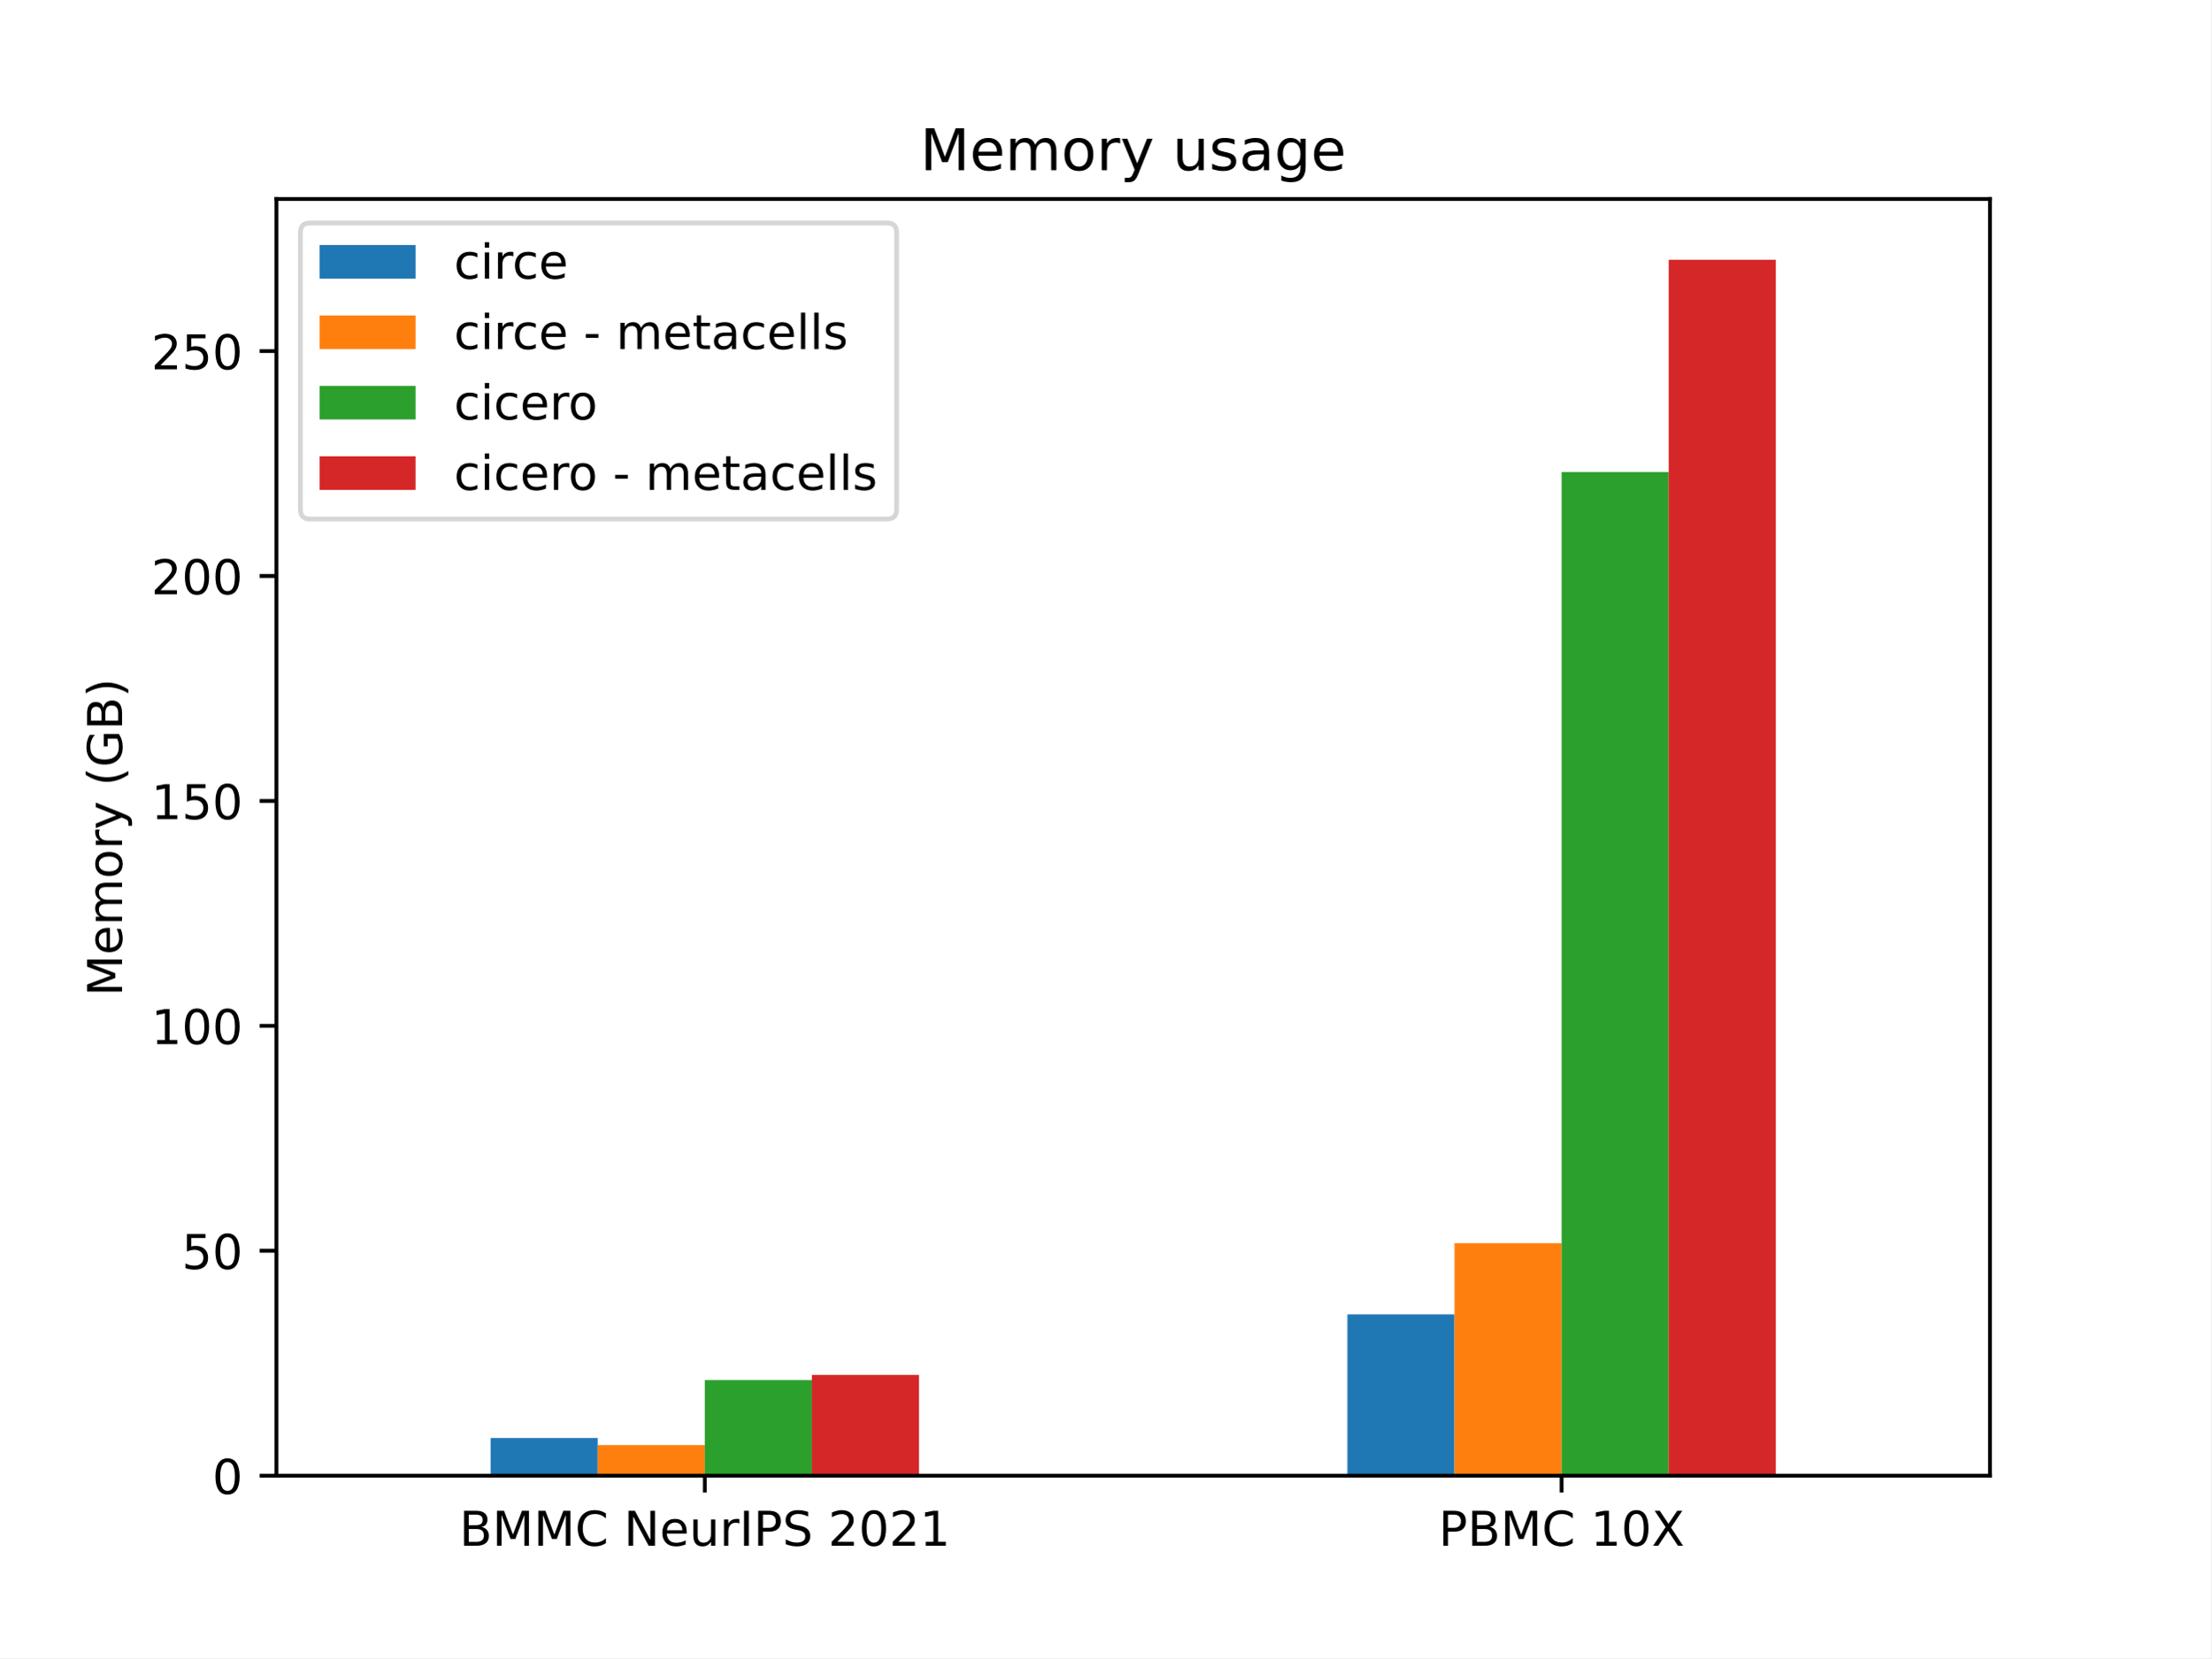
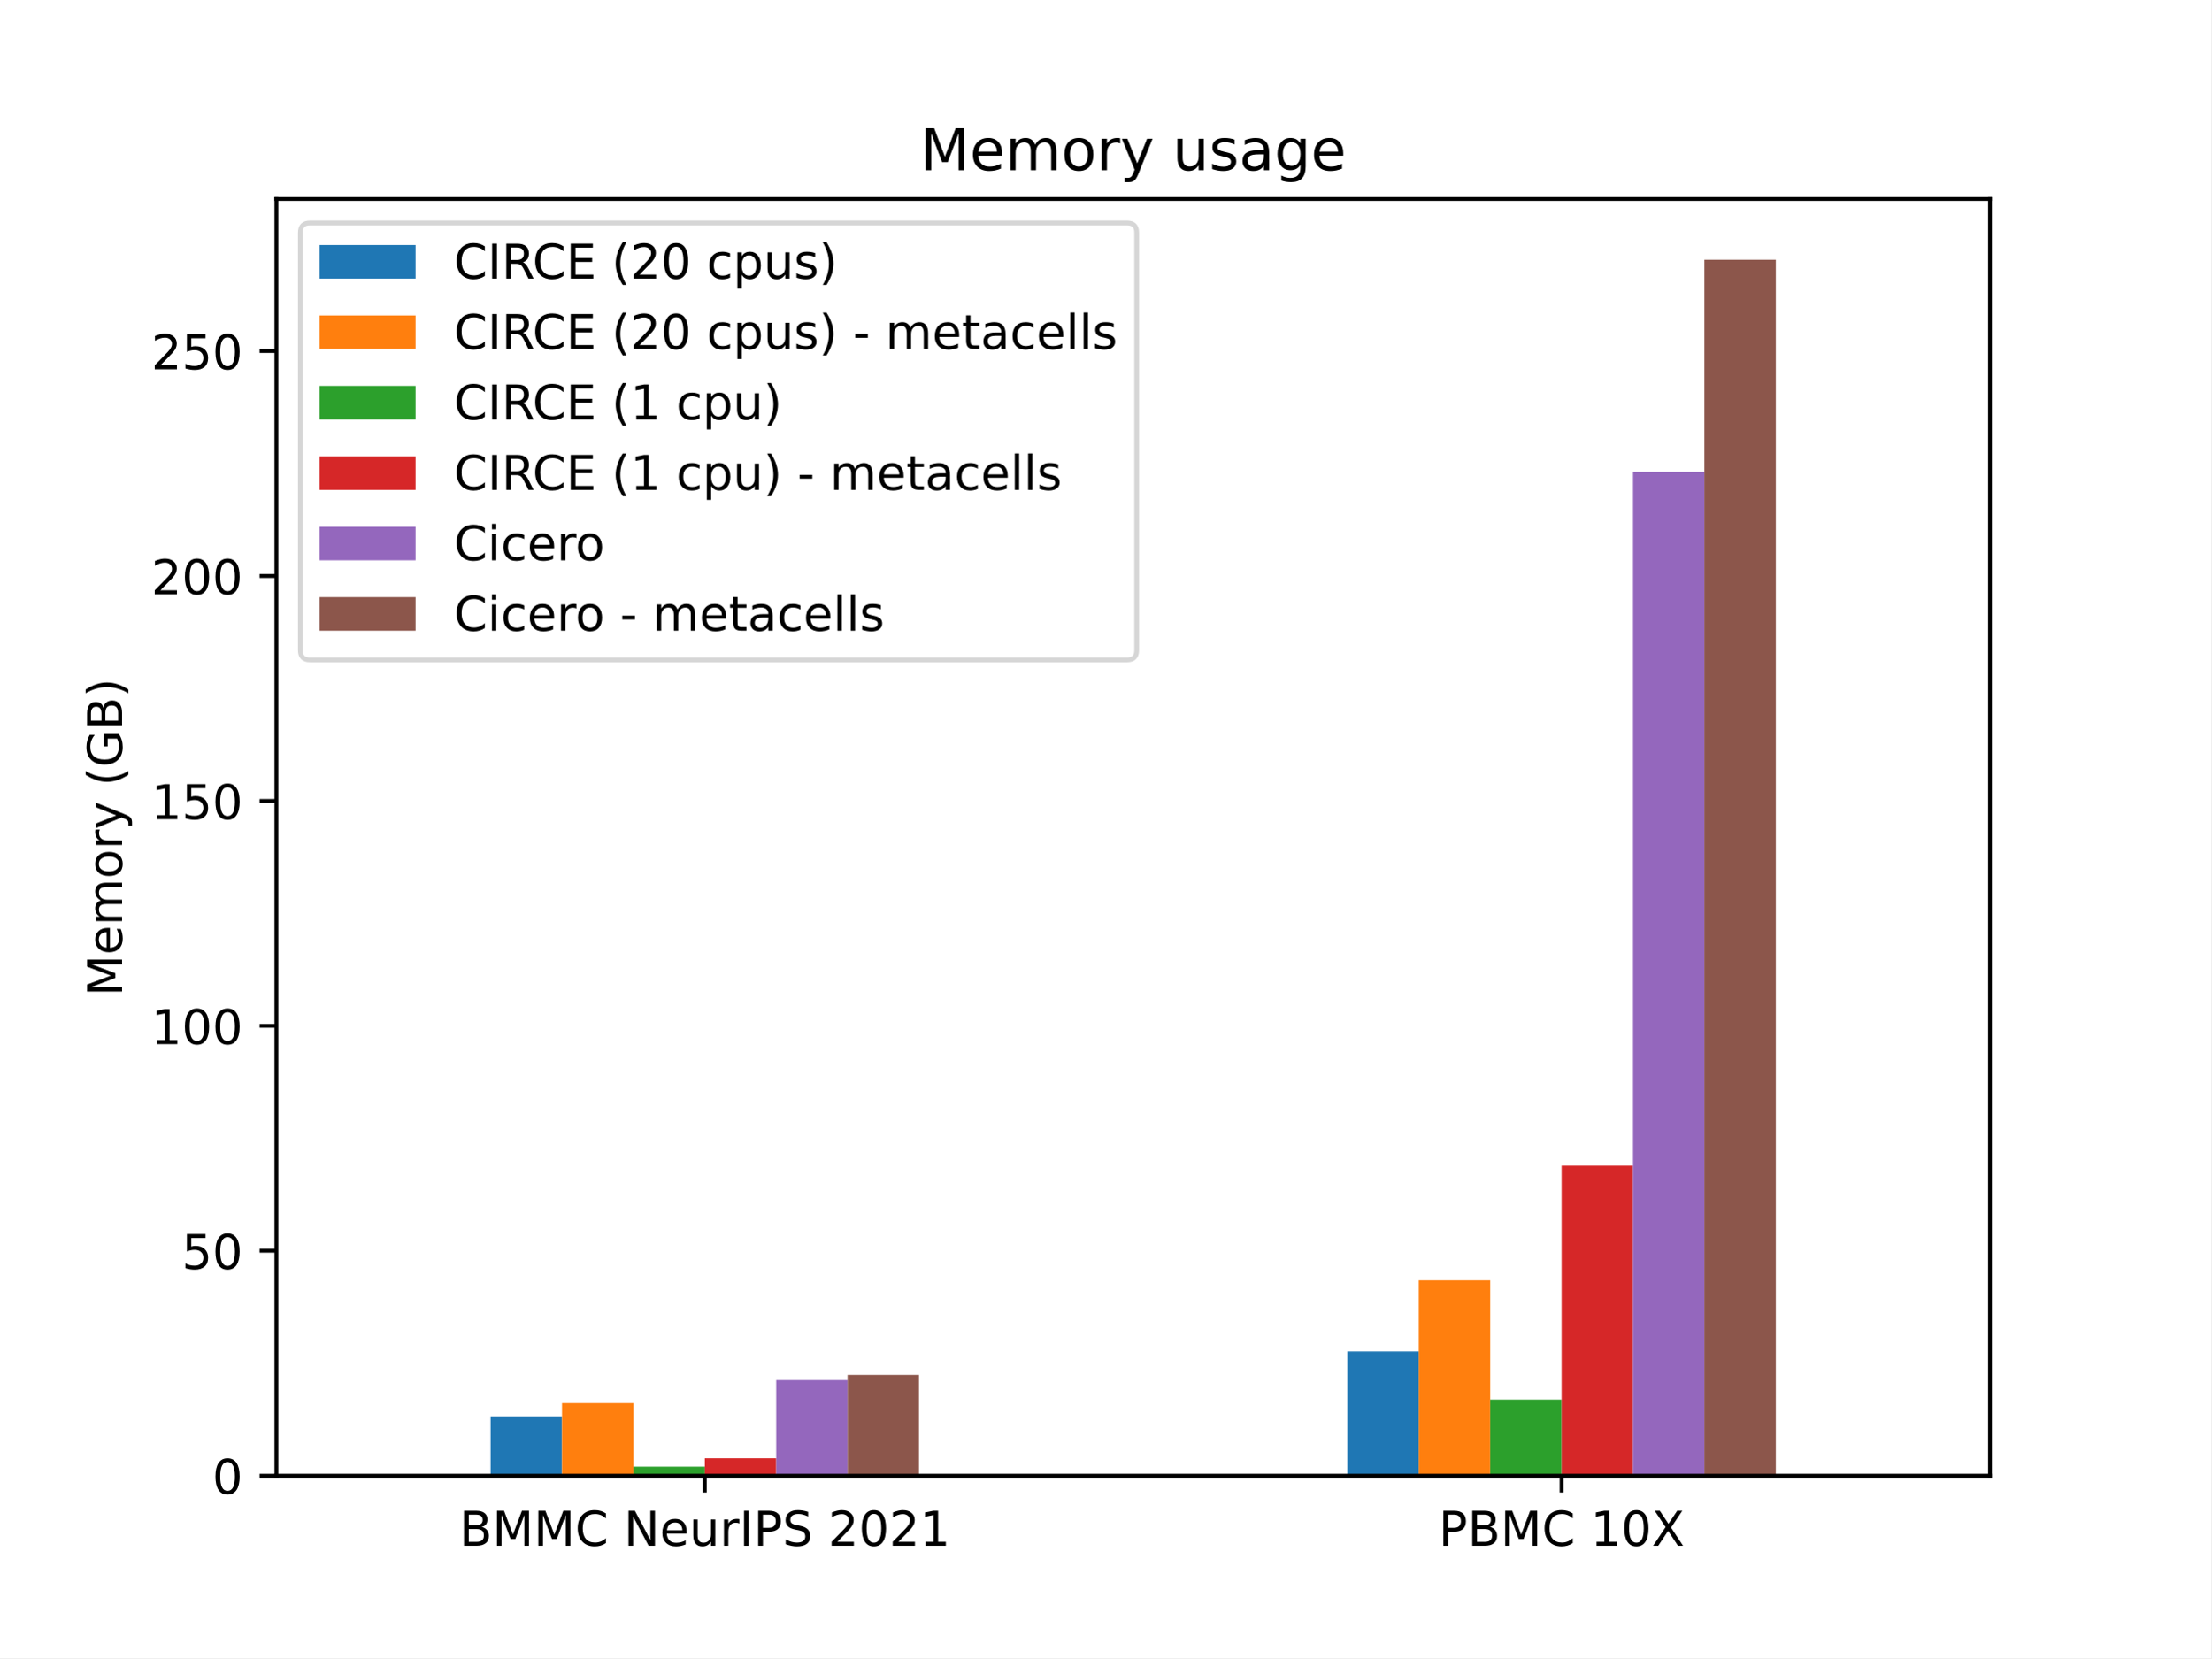
<svg xmlns="http://www.w3.org/2000/svg" xmlns:xlink="http://www.w3.org/1999/xlink" width="460.8pt" height="345.6pt" viewBox="0 0 460.8 345.6" version="1.1">
  <defs>
    <style type="text/css">*{stroke-linejoin: round; stroke-linecap: butt}</style>
  </defs>
  <g id="figure_1">
    <g id="patch_1">
      <path d="M 0 345.6  L 460.8 345.6  L 460.8 0  L 0 0  z " style="fill: #ffffff" />
    </g>
    <g id="axes_1">
      <g id="patch_2">
        <path d="M 57.6 307.584  L 414.72 307.584  L 414.72 41.472  L 57.6 41.472  z " style="fill: #ffffff" />
      </g>
      <g id="patch_3">
-         <path d="M 102.24 307.584  L 124.56 307.584  L 124.56 299.726  L 102.24 299.726  z " clip-path="url(#p6dd934a827)" style="fill: #1f77b4" />
+         <path d="M 102.24 307.584  L 117.12 307.584  L 117.12 295.215  L 102.24 295.215  z " clip-path="url(#p23ff847f13)" style="fill: #1f77b4" />
      </g>
      <g id="patch_4">
-         <path d="M 280.8 307.584  L 303.12 307.584  L 303.12 273.961  L 280.8 273.961  z " clip-path="url(#p6dd934a827)" style="fill: #1f77b4" />
+         <path d="M 280.8 307.584  L 295.68 307.584  L 295.68 281.696  L 280.8 281.696  z " clip-path="url(#p23ff847f13)" style="fill: #1f77b4" />
      </g>
      <g id="patch_5">
-         <path d="M 124.56 307.584  L 146.88 307.584  L 146.88 301.206  L 124.56 301.206  z " clip-path="url(#p6dd934a827)" style="fill: #ff7f0e" />
+         <path d="M 117.12 307.584  L 132 307.584  L 132 292.454  L 117.12 292.454  z " clip-path="url(#p23ff847f13)" style="fill: #ff7f0e" />
      </g>
      <g id="patch_6">
-         <path d="M 303.12 307.584  L 325.44 307.584  L 325.44 259.118  L 303.12 259.118  z " clip-path="url(#p6dd934a827)" style="fill: #ff7f0e" />
+         <path d="M 295.68 307.584  L 310.56 307.584  L 310.56 266.862  L 295.68 266.862  z " clip-path="url(#p23ff847f13)" style="fill: #ff7f0e" />
      </g>
      <g id="patch_7">
-         <path d="M 146.88 307.584  L 169.2 307.584  L 169.2 287.645  L 146.88 287.645  z " clip-path="url(#p6dd934a827)" style="fill: #2ca02c" />
+         <path d="M 132 307.584  L 146.88 307.584  L 146.88 305.697  L 132 305.697  z " clip-path="url(#p23ff847f13)" style="fill: #2ca02c" />
      </g>
      <g id="patch_8">
-         <path d="M 325.44 307.584  L 347.76 307.584  L 347.76 98.38  L 325.44 98.38  z " clip-path="url(#p6dd934a827)" style="fill: #2ca02c" />
+         <path d="M 310.56 307.584  L 325.44 307.584  L 325.44 291.721  L 310.56 291.721  z " clip-path="url(#p23ff847f13)" style="fill: #2ca02c" />
      </g>
      <g id="patch_9">
-         <path d="M 169.2 307.584  L 191.52 307.584  L 191.52 286.566  L 169.2 286.566  z " clip-path="url(#p6dd934a827)" style="fill: #d62728" />
+         <path d="M 146.88 307.584  L 161.76 307.584  L 161.76 303.961  L 146.88 303.961  z " clip-path="url(#p23ff847f13)" style="fill: #d62728" />
      </g>
      <g id="patch_10">
-         <path d="M 347.76 307.584  L 370.08 307.584  L 370.08 54.144  L 347.76 54.144  z " clip-path="url(#p6dd934a827)" style="fill: #d62728" />
+         <path d="M 325.44 307.584  L 340.32 307.584  L 340.32 242.955  L 325.44 242.955  z " clip-path="url(#p23ff847f13)" style="fill: #d62728" />
+       </g>
+       <g id="patch_11">
+         <path d="M 161.76 307.584  L 176.64 307.584  L 176.64 287.645  L 161.76 287.645  z " clip-path="url(#p23ff847f13)" style="fill: #9467bd" />
+       </g>
+       <g id="patch_12">
+         <path d="M 340.32 307.584  L 355.2 307.584  L 355.2 98.38  L 340.32 98.38  z " clip-path="url(#p23ff847f13)" style="fill: #9467bd" />
+       </g>
+       <g id="patch_13">
+         <path d="M 176.64 307.584  L 191.52 307.584  L 191.52 286.566  L 176.64 286.566  z " clip-path="url(#p23ff847f13)" style="fill: #8c564b" />
+       </g>
+       <g id="patch_14">
+         <path d="M 355.2 307.584  L 370.08 307.584  L 370.08 54.144  L 355.2 54.144  z " clip-path="url(#p23ff847f13)" style="fill: #8c564b" />
      </g>
      <g id="matplotlib.axis_1">
        <g id="xtick_1">
          <g id="line2d_1">
            <defs>
-               <path id="md0ac73bc37" d="M 0 0  L 0 3.5  " style="stroke: #000000; stroke-width: 0.8" />
-             </defs>
-             <g>
-               <use xlink:href="#md0ac73bc37" x="146.88" y="307.584" style="stroke: #000000; stroke-width: 0.8" />
+               <path id="m35dcde6ef0" d="M 0 0  L 0 3.5  " style="stroke: #000000; stroke-width: 0.8" />
+             </defs>
+             <g>
+               <use xlink:href="#m35dcde6ef0" x="146.88" y="307.584" style="stroke: #000000; stroke-width: 0.8" />
            </g>
          </g>
          <g id="text_1">
            <g transform="translate(95.72141 322.1824) scale(0.1 -0.1)">
              <defs>
                <path id="DejaVuSans-42" d="M 1259 2228  L 1259 519  L 2272 519  Q 2781 519 3026 730  Q 3272 941 3272 1375  Q 3272 1813 3026 2020  Q 2781 2228 2272 2228  L 1259 2228  z M 1259 4147  L 1259 2741  L 2194 2741  Q 2656 2741 2882 2914  Q 3109 3088 3109 3444  Q 3109 3797 2882 3972  Q 2656 4147 2194 4147  L 1259 4147  z M 628 4666  L 2241 4666  Q 2963 4666 3353 4366  Q 3744 4066 3744 3513  Q 3744 3084 3544 2831  Q 3344 2578 2956 2516  Q 3422 2416 3680 2098  Q 3938 1781 3938 1306  Q 3938 681 3513 340  Q 3088 0 2303 0  L 628 0  L 628 4666  z " transform="scale(0.015625)" />
                <path id="DejaVuSans-4d" d="M 628 4666  L 1569 4666  L 2759 1491  L 3956 4666  L 4897 4666  L 4897 0  L 4281 0  L 4281 4097  L 3078 897  L 2444 897  L 1241 4097  L 1241 0  L 628 0  L 628 4666  z " transform="scale(0.015625)" />
                <path id="DejaVuSans-43" d="M 4122 4306  L 4122 3641  Q 3803 3938 3442 4084  Q 3081 4231 2675 4231  Q 1875 4231 1450 3742  Q 1025 3253 1025 2328  Q 1025 1406 1450 917  Q 1875 428 2675 428  Q 3081 428 3442 575  Q 3803 722 4122 1019  L 4122 359  Q 3791 134 3420 21  Q 3050 -91 2638 -91  Q 1578 -91 968 557  Q 359 1206 359 2328  Q 359 3453 968 4101  Q 1578 4750 2638 4750  Q 3056 4750 3426 4639  Q 3797 4528 4122 4306  z " transform="scale(0.015625)" />
                <path id="DejaVuSans-20" transform="scale(0.015625)" />
                <path id="DejaVuSans-4e" d="M 628 4666  L 1478 4666  L 3547 763  L 3547 4666  L 4159 4666  L 4159 0  L 3309 0  L 1241 3903  L 1241 0  L 628 0  L 628 4666  z " transform="scale(0.015625)" />
                <path id="DejaVuSans-65" d="M 3597 1894  L 3597 1613  L 953 1613  Q 991 1019 1311 708  Q 1631 397 2203 397  Q 2534 397 2845 478  Q 3156 559 3463 722  L 3463 178  Q 3153 47 2828 -22  Q 2503 -91 2169 -91  Q 1331 -91 842 396  Q 353 884 353 1716  Q 353 2575 817 3079  Q 1281 3584 2069 3584  Q 2775 3584 3186 3129  Q 3597 2675 3597 1894  z M 3022 2063  Q 3016 2534 2758 2815  Q 2500 3097 2075 3097  Q 1594 3097 1305 2825  Q 1016 2553 972 2059  L 3022 2063  z " transform="scale(0.015625)" />
                <path id="DejaVuSans-75" d="M 544 1381  L 544 3500  L 1119 3500  L 1119 1403  Q 1119 906 1312 657  Q 1506 409 1894 409  Q 2359 409 2629 706  Q 2900 1003 2900 1516  L 2900 3500  L 3475 3500  L 3475 0  L 2900 0  L 2900 538  Q 2691 219 2414 64  Q 2138 -91 1772 -91  Q 1169 -91 856 284  Q 544 659 544 1381  z M 1991 3584  L 1991 3584  z " transform="scale(0.015625)" />
                <path id="DejaVuSans-72" d="M 2631 2963  Q 2534 3019 2420 3045  Q 2306 3072 2169 3072  Q 1681 3072 1420 2755  Q 1159 2438 1159 1844  L 1159 0  L 581 0  L 581 3500  L 1159 3500  L 1159 2956  Q 1341 3275 1631 3429  Q 1922 3584 2338 3584  Q 2397 3584 2469 3576  Q 2541 3569 2628 3553  L 2631 2963  z " transform="scale(0.015625)" />
                <path id="DejaVuSans-49" d="M 628 4666  L 1259 4666  L 1259 0  L 628 0  L 628 4666  z " transform="scale(0.015625)" />
                <path id="DejaVuSans-50" d="M 1259 4147  L 1259 2394  L 2053 2394  Q 2494 2394 2734 2622  Q 2975 2850 2975 3272  Q 2975 3691 2734 3919  Q 2494 4147 2053 4147  L 1259 4147  z M 628 4666  L 2053 4666  Q 2838 4666 3239 4311  Q 3641 3956 3641 3272  Q 3641 2581 3239 2228  Q 2838 1875 2053 1875  L 1259 1875  L 1259 0  L 628 0  L 628 4666  z " transform="scale(0.015625)" />
                <path id="DejaVuSans-53" d="M 3425 4513  L 3425 3897  Q 3066 4069 2747 4153  Q 2428 4238 2131 4238  Q 1616 4238 1336 4038  Q 1056 3838 1056 3469  Q 1056 3159 1242 3001  Q 1428 2844 1947 2747  L 2328 2669  Q 3034 2534 3370 2195  Q 3706 1856 3706 1288  Q 3706 609 3251 259  Q 2797 -91 1919 -91  Q 1588 -91 1214 -16  Q 841 59 441 206  L 441 856  Q 825 641 1194 531  Q 1563 422 1919 422  Q 2459 422 2753 634  Q 3047 847 3047 1241  Q 3047 1584 2836 1778  Q 2625 1972 2144 2069  L 1759 2144  Q 1053 2284 737 2584  Q 422 2884 422 3419  Q 422 4038 858 4394  Q 1294 4750 2059 4750  Q 2388 4750 2728 4690  Q 3069 4631 3425 4513  z " transform="scale(0.015625)" />
                <path id="DejaVuSans-32" d="M 1228 531  L 3431 531  L 3431 0  L 469 0  L 469 531  Q 828 903 1448 1529  Q 2069 2156 2228 2338  Q 2531 2678 2651 2914  Q 2772 3150 2772 3378  Q 2772 3750 2511 3984  Q 2250 4219 1831 4219  Q 1534 4219 1204 4116  Q 875 4013 500 3803  L 500 4441  Q 881 4594 1212 4672  Q 1544 4750 1819 4750  Q 2544 4750 2975 4387  Q 3406 4025 3406 3419  Q 3406 3131 3298 2873  Q 3191 2616 2906 2266  Q 2828 2175 2409 1742  Q 1991 1309 1228 531  z " transform="scale(0.015625)" />
                <path id="DejaVuSans-30" d="M 2034 4250  Q 1547 4250 1301 3770  Q 1056 3291 1056 2328  Q 1056 1369 1301 889  Q 1547 409 2034 409  Q 2525 409 2770 889  Q 3016 1369 3016 2328  Q 3016 3291 2770 3770  Q 2525 4250 2034 4250  z M 2034 4750  Q 2819 4750 3233 4129  Q 3647 3509 3647 2328  Q 3647 1150 3233 529  Q 2819 -91 2034 -91  Q 1250 -91 836 529  Q 422 1150 422 2328  Q 422 3509 836 4129  Q 1250 4750 2034 4750  z " transform="scale(0.015625)" />
                <path id="DejaVuSans-31" d="M 794 531  L 1825 531  L 1825 4091  L 703 3866  L 703 4441  L 1819 4666  L 2450 4666  L 2450 531  L 3481 531  L 3481 0  L 794 0  L 794 531  z " transform="scale(0.015625)" />
              </defs>
              <use xlink:href="#DejaVuSans-42" />
-               <use xlink:href="#DejaVuSans-4d" x="68.604" />
-               <use xlink:href="#DejaVuSans-4d" x="154.883" />
-               <use xlink:href="#DejaVuSans-43" x="241.162" />
-               <use xlink:href="#DejaVuSans-20" x="310.986" />
-               <use xlink:href="#DejaVuSans-4e" x="342.773" />
-               <use xlink:href="#DejaVuSans-65" x="417.578" />
-               <use xlink:href="#DejaVuSans-75" x="479.102" />
-               <use xlink:href="#DejaVuSans-72" x="542.48" />
-               <use xlink:href="#DejaVuSans-49" x="583.594" />
-               <use xlink:href="#DejaVuSans-50" x="613.086" />
-               <use xlink:href="#DejaVuSans-53" x="673.389" />
-               <use xlink:href="#DejaVuSans-20" x="736.865" />
-               <use xlink:href="#DejaVuSans-32" x="768.652" />
-               <use xlink:href="#DejaVuSans-30" x="832.275" />
-               <use xlink:href="#DejaVuSans-32" x="895.898" />
-               <use xlink:href="#DejaVuSans-31" x="959.521" />
+               <use xlink:href="#DejaVuSans-4d" transform="translate(68.60352 0)" />
+               <use xlink:href="#DejaVuSans-4d" transform="translate(154.8828 0)" />
+               <use xlink:href="#DejaVuSans-43" transform="translate(241.1621 0)" />
+               <use xlink:href="#DejaVuSans-20" transform="translate(310.9863 0)" />
+               <use xlink:href="#DejaVuSans-4e" transform="translate(342.7734 0)" />
+               <use xlink:href="#DejaVuSans-65" transform="translate(417.5781 0)" />
+               <use xlink:href="#DejaVuSans-75" transform="translate(479.1016 0)" />
+               <use xlink:href="#DejaVuSans-72" transform="translate(542.4805 0)" />
+               <use xlink:href="#DejaVuSans-49" transform="translate(583.5938 0)" />
+               <use xlink:href="#DejaVuSans-50" transform="translate(613.0859 0)" />
+               <use xlink:href="#DejaVuSans-53" transform="translate(673.3887 0)" />
+               <use xlink:href="#DejaVuSans-20" transform="translate(736.8652 0)" />
+               <use xlink:href="#DejaVuSans-32" transform="translate(768.6523 0)" />
+               <use xlink:href="#DejaVuSans-30" transform="translate(832.2754 0)" />
+               <use xlink:href="#DejaVuSans-32" transform="translate(895.8984 0)" />
+               <use xlink:href="#DejaVuSans-31" transform="translate(959.5215 0)" />
            </g>
          </g>
        </g>
        <g id="xtick_2">
          <g id="line2d_2">
            <g>
-               <use xlink:href="#md0ac73bc37" x="325.44" y="307.584" style="stroke: #000000; stroke-width: 0.8" />
+               <use xlink:href="#m35dcde6ef0" x="325.44" y="307.584" style="stroke: #000000; stroke-width: 0.8" />
            </g>
          </g>
          <g id="text_2">
            <g transform="translate(299.8127 322.1824) scale(0.1 -0.1)">
              <defs>
                <path id="DejaVuSans-58" d="M 403 4666  L 1081 4666  L 2241 2931  L 3406 4666  L 4084 4666  L 2584 2425  L 4184 0  L 3506 0  L 2194 1984  L 872 0  L 191 0  L 1856 2491  L 403 4666  z " transform="scale(0.015625)" />
              </defs>
              <use xlink:href="#DejaVuSans-50" />
-               <use xlink:href="#DejaVuSans-42" x="60.303" />
-               <use xlink:href="#DejaVuSans-4d" x="128.906" />
-               <use xlink:href="#DejaVuSans-43" x="215.186" />
-               <use xlink:href="#DejaVuSans-20" x="285.01" />
-               <use xlink:href="#DejaVuSans-31" x="316.797" />
-               <use xlink:href="#DejaVuSans-30" x="380.42" />
-               <use xlink:href="#DejaVuSans-58" x="444.043" />
+               <use xlink:href="#DejaVuSans-42" transform="translate(60.30273 0)" />
+               <use xlink:href="#DejaVuSans-4d" transform="translate(128.9062 0)" />
+               <use xlink:href="#DejaVuSans-43" transform="translate(215.1855 0)" />
+               <use xlink:href="#DejaVuSans-20" transform="translate(285.0098 0)" />
+               <use xlink:href="#DejaVuSans-31" transform="translate(316.7969 0)" />
+               <use xlink:href="#DejaVuSans-30" transform="translate(380.4199 0)" />
+               <use xlink:href="#DejaVuSans-58" transform="translate(444.043 0)" />
            </g>
          </g>
        </g>
      </g>
      <g id="matplotlib.axis_2">
        <g id="ytick_1">
          <g id="line2d_3">
            <defs>
-               <path id="mf57414e8a5" d="M 0 0  L -3.5 0  " style="stroke: #000000; stroke-width: 0.8" />
-             </defs>
-             <g>
-               <use xlink:href="#mf57414e8a5" x="57.6" y="307.584" style="stroke: #000000; stroke-width: 0.8" />
+               <path id="m32122e8895" d="M 0 0  L -3.5 0  " style="stroke: #000000; stroke-width: 0.8" />
+             </defs>
+             <g>
+               <use xlink:href="#m32122e8895" x="57.6" y="307.584" style="stroke: #000000; stroke-width: 0.8" />
            </g>
          </g>
          <g id="text_3">
            <g transform="translate(44.2375 311.3832) scale(0.1 -0.1)">
              <use xlink:href="#DejaVuSans-30" />
            </g>
          </g>
        </g>
        <g id="ytick_2">
          <g id="line2d_4">
            <g>
-               <use xlink:href="#mf57414e8a5" x="57.6" y="260.701" style="stroke: #000000; stroke-width: 0.8" />
+               <use xlink:href="#m32122e8895" x="57.6" y="260.701" style="stroke: #000000; stroke-width: 0.8" />
            </g>
          </g>
          <g id="text_4">
            <g transform="translate(37.875 264.5007) scale(0.1 -0.1)">
              <defs>
                <path id="DejaVuSans-35" d="M 691 4666  L 3169 4666  L 3169 4134  L 1269 4134  L 1269 2991  Q 1406 3038 1543 3061  Q 1681 3084 1819 3084  Q 2600 3084 3056 2656  Q 3513 2228 3513 1497  Q 3513 744 3044 326  Q 2575 -91 1722 -91  Q 1428 -91 1123 -41  Q 819 9 494 109  L 494 744  Q 775 591 1075 516  Q 1375 441 1709 441  Q 2250 441 2565 725  Q 2881 1009 2881 1497  Q 2881 1984 2565 2268  Q 2250 2553 1709 2553  Q 1456 2553 1204 2497  Q 953 2441 691 2322  L 691 4666  z " transform="scale(0.015625)" />
              </defs>
              <use xlink:href="#DejaVuSans-35" />
-               <use xlink:href="#DejaVuSans-30" x="63.623" />
+               <use xlink:href="#DejaVuSans-30" transform="translate(63.62305 0)" />
            </g>
          </g>
        </g>
        <g id="ytick_3">
          <g id="line2d_5">
            <g>
-               <use xlink:href="#mf57414e8a5" x="57.6" y="213.819" style="stroke: #000000; stroke-width: 0.8" />
+               <use xlink:href="#m32122e8895" x="57.6" y="213.819" style="stroke: #000000; stroke-width: 0.8" />
            </g>
          </g>
          <g id="text_5">
            <g transform="translate(31.5125 217.6181) scale(0.1 -0.1)">
              <use xlink:href="#DejaVuSans-31" />
-               <use xlink:href="#DejaVuSans-30" x="63.623" />
-               <use xlink:href="#DejaVuSans-30" x="127.246" />
+               <use xlink:href="#DejaVuSans-30" transform="translate(63.62305 0)" />
+               <use xlink:href="#DejaVuSans-30" transform="translate(127.2461 0)" />
            </g>
          </g>
        </g>
        <g id="ytick_4">
          <g id="line2d_6">
            <g>
-               <use xlink:href="#mf57414e8a5" x="57.6" y="166.936" style="stroke: #000000; stroke-width: 0.8" />
+               <use xlink:href="#m32122e8895" x="57.6" y="166.936" style="stroke: #000000; stroke-width: 0.8" />
            </g>
          </g>
          <g id="text_6">
            <g transform="translate(31.5125 170.7355) scale(0.1 -0.1)">
              <use xlink:href="#DejaVuSans-31" />
-               <use xlink:href="#DejaVuSans-35" x="63.623" />
-               <use xlink:href="#DejaVuSans-30" x="127.246" />
+               <use xlink:href="#DejaVuSans-35" transform="translate(63.62305 0)" />
+               <use xlink:href="#DejaVuSans-30" transform="translate(127.2461 0)" />
            </g>
          </g>
        </g>
        <g id="ytick_5">
          <g id="line2d_7">
            <g>
-               <use xlink:href="#mf57414e8a5" x="57.6" y="120.054" style="stroke: #000000; stroke-width: 0.8" />
+               <use xlink:href="#m32122e8895" x="57.6" y="120.054" style="stroke: #000000; stroke-width: 0.8" />
            </g>
          </g>
          <g id="text_7">
            <g transform="translate(31.5125 123.853) scale(0.1 -0.1)">
              <use xlink:href="#DejaVuSans-32" />
-               <use xlink:href="#DejaVuSans-30" x="63.623" />
-               <use xlink:href="#DejaVuSans-30" x="127.246" />
+               <use xlink:href="#DejaVuSans-30" transform="translate(63.62305 0)" />
+               <use xlink:href="#DejaVuSans-30" transform="translate(127.2461 0)" />
            </g>
          </g>
        </g>
        <g id="ytick_6">
          <g id="line2d_8">
            <g>
-               <use xlink:href="#mf57414e8a5" x="57.6" y="73.171" style="stroke: #000000; stroke-width: 0.8" />
+               <use xlink:href="#m32122e8895" x="57.6" y="73.171" style="stroke: #000000; stroke-width: 0.8" />
            </g>
          </g>
          <g id="text_8">
            <g transform="translate(31.5125 76.97043) scale(0.1 -0.1)">
              <use xlink:href="#DejaVuSans-32" />
-               <use xlink:href="#DejaVuSans-35" x="63.623" />
-               <use xlink:href="#DejaVuSans-30" x="127.246" />
+               <use xlink:href="#DejaVuSans-35" transform="translate(63.62305 0)" />
+               <use xlink:href="#DejaVuSans-30" transform="translate(127.2461 0)" />
            </g>
          </g>
        </g>
        <g id="text_9">
          <g transform="translate(25.43281 207.6585) rotate(-90) scale(0.1 -0.1)">
            <defs>
              <path id="DejaVuSans-6d" d="M 3328 2828  Q 3544 3216 3844 3400  Q 4144 3584 4550 3584  Q 5097 3584 5394 3201  Q 5691 2819 5691 2113  L 5691 0  L 5113 0  L 5113 2094  Q 5113 2597 4934 2840  Q 4756 3084 4391 3084  Q 3944 3084 3684 2787  Q 3425 2491 3425 1978  L 3425 0  L 2847 0  L 2847 2094  Q 2847 2600 2669 2842  Q 2491 3084 2119 3084  Q 1678 3084 1418 2786  Q 1159 2488 1159 1978  L 1159 0  L 581 0  L 581 3500  L 1159 3500  L 1159 2956  Q 1356 3278 1631 3431  Q 1906 3584 2284 3584  Q 2666 3584 2933 3390  Q 3200 3197 3328 2828  z " transform="scale(0.015625)" />
              <path id="DejaVuSans-6f" d="M 1959 3097  Q 1497 3097 1228 2736  Q 959 2375 959 1747  Q 959 1119 1226 758  Q 1494 397 1959 397  Q 2419 397 2687 759  Q 2956 1122 2956 1747  Q 2956 2369 2687 2733  Q 2419 3097 1959 3097  z M 1959 3584  Q 2709 3584 3137 3096  Q 3566 2609 3566 1747  Q 3566 888 3137 398  Q 2709 -91 1959 -91  Q 1206 -91 779 398  Q 353 888 353 1747  Q 353 2609 779 3096  Q 1206 3584 1959 3584  z " transform="scale(0.015625)" />
              <path id="DejaVuSans-79" d="M 2059 -325  Q 1816 -950 1584 -1140  Q 1353 -1331 966 -1331  L 506 -1331  L 506 -850  L 844 -850  Q 1081 -850 1212 -737  Q 1344 -625 1503 -206  L 1606 56  L 191 3500  L 800 3500  L 1894 763  L 2988 3500  L 3597 3500  L 2059 -325  z " transform="scale(0.015625)" />
              <path id="DejaVuSans-28" d="M 1984 4856  Q 1566 4138 1362 3434  Q 1159 2731 1159 2009  Q 1159 1288 1364 580  Q 1569 -128 1984 -844  L 1484 -844  Q 1016 -109 783 600  Q 550 1309 550 2009  Q 550 2706 781 3412  Q 1013 4119 1484 4856  L 1984 4856  z " transform="scale(0.015625)" />
              <path id="DejaVuSans-47" d="M 3809 666  L 3809 1919  L 2778 1919  L 2778 2438  L 4434 2438  L 4434 434  Q 4069 175 3628 42  Q 3188 -91 2688 -91  Q 1594 -91 976 548  Q 359 1188 359 2328  Q 359 3472 976 4111  Q 1594 4750 2688 4750  Q 3144 4750 3555 4637  Q 3966 4525 4313 4306  L 4313 3634  Q 3963 3931 3569 4081  Q 3175 4231 2741 4231  Q 1884 4231 1454 3753  Q 1025 3275 1025 2328  Q 1025 1384 1454 906  Q 1884 428 2741 428  Q 3075 428 3337 486  Q 3600 544 3809 666  z " transform="scale(0.015625)" />
              <path id="DejaVuSans-29" d="M 513 4856  L 1013 4856  Q 1481 4119 1714 3412  Q 1947 2706 1947 2009  Q 1947 1309 1714 600  Q 1481 -109 1013 -844  L 513 -844  Q 928 -128 1133 580  Q 1338 1288 1338 2009  Q 1338 2731 1133 3434  Q 928 4138 513 4856  z " transform="scale(0.015625)" />
            </defs>
            <use xlink:href="#DejaVuSans-4d" />
-             <use xlink:href="#DejaVuSans-65" x="86.279" />
-             <use xlink:href="#DejaVuSans-6d" x="147.803" />
-             <use xlink:href="#DejaVuSans-6f" x="245.215" />
-             <use xlink:href="#DejaVuSans-72" x="306.396" />
-             <use xlink:href="#DejaVuSans-79" x="347.51" />
-             <use xlink:href="#DejaVuSans-20" x="406.689" />
-             <use xlink:href="#DejaVuSans-28" x="438.477" />
-             <use xlink:href="#DejaVuSans-47" x="477.49" />
-             <use xlink:href="#DejaVuSans-42" x="554.98" />
-             <use xlink:href="#DejaVuSans-29" x="623.584" />
-           </g>
-         </g>
-       </g>
-       <g id="patch_11">
+             <use xlink:href="#DejaVuSans-65" transform="translate(86.2793 0)" />
+             <use xlink:href="#DejaVuSans-6d" transform="translate(147.8027 0)" />
+             <use xlink:href="#DejaVuSans-6f" transform="translate(245.2148 0)" />
+             <use xlink:href="#DejaVuSans-72" transform="translate(306.3965 0)" />
+             <use xlink:href="#DejaVuSans-79" transform="translate(347.5098 0)" />
+             <use xlink:href="#DejaVuSans-20" transform="translate(406.6895 0)" />
+             <use xlink:href="#DejaVuSans-28" transform="translate(438.4766 0)" />
+             <use xlink:href="#DejaVuSans-47" transform="translate(477.4902 0)" />
+             <use xlink:href="#DejaVuSans-42" transform="translate(554.9805 0)" />
+             <use xlink:href="#DejaVuSans-29" transform="translate(623.584 0)" />
+           </g>
+         </g>
+       </g>
+       <g id="patch_15">
        <path d="M 57.6 307.584  L 57.6 41.472  " style="fill: none; stroke: #000000; stroke-width: 0.8; stroke-linejoin: miter; stroke-linecap: square" />
      </g>
-       <g id="patch_12">
+       <g id="patch_16">
        <path d="M 414.72 307.584  L 414.72 41.472  " style="fill: none; stroke: #000000; stroke-width: 0.8; stroke-linejoin: miter; stroke-linecap: square" />
      </g>
-       <g id="patch_13">
+       <g id="patch_17">
        <path d="M 57.6 307.584  L 414.72 307.584  " style="fill: none; stroke: #000000; stroke-width: 0.8; stroke-linejoin: miter; stroke-linecap: square" />
      </g>
-       <g id="patch_14">
+       <g id="patch_18">
        <path d="M 57.6 41.472  L 414.72 41.472  " style="fill: none; stroke: #000000; stroke-width: 0.8; stroke-linejoin: miter; stroke-linecap: square" />
      </g>
      <g id="text_10">
        <g transform="translate(191.745 35.472) scale(0.12 -0.12)">
          <defs>
            <path id="DejaVuSans-73" d="M 2834 3397  L 2834 2853  Q 2591 2978 2328 3040  Q 2066 3103 1784 3103  Q 1356 3103 1142 2972  Q 928 2841 928 2578  Q 928 2378 1081 2264  Q 1234 2150 1697 2047  L 1894 2003  Q 2506 1872 2764 1633  Q 3022 1394 3022 966  Q 3022 478 2636 193  Q 2250 -91 1575 -91  Q 1294 -91 989 -36  Q 684 19 347 128  L 347 722  Q 666 556 975 473  Q 1284 391 1588 391  Q 1994 391 2212 530  Q 2431 669 2431 922  Q 2431 1156 2273 1281  Q 2116 1406 1581 1522  L 1381 1569  Q 847 1681 609 1914  Q 372 2147 372 2553  Q 372 3047 722 3315  Q 1072 3584 1716 3584  Q 2034 3584 2315 3537  Q 2597 3491 2834 3397  z " transform="scale(0.015625)" />
            <path id="DejaVuSans-61" d="M 2194 1759  Q 1497 1759 1228 1600  Q 959 1441 959 1056  Q 959 750 1161 570  Q 1363 391 1709 391  Q 2188 391 2477 730  Q 2766 1069 2766 1631  L 2766 1759  L 2194 1759  z M 3341 1997  L 3341 0  L 2766 0  L 2766 531  Q 2569 213 2275 61  Q 1981 -91 1556 -91  Q 1019 -91 701 211  Q 384 513 384 1019  Q 384 1609 779 1909  Q 1175 2209 1959 2209  L 2766 2209  L 2766 2266  Q 2766 2663 2505 2880  Q 2244 3097 1772 3097  Q 1472 3097 1187 3025  Q 903 2953 641 2809  L 641 3341  Q 956 3463 1253 3523  Q 1550 3584 1831 3584  Q 2591 3584 2966 3190  Q 3341 2797 3341 1997  z " transform="scale(0.015625)" />
            <path id="DejaVuSans-67" d="M 2906 1791  Q 2906 2416 2648 2759  Q 2391 3103 1925 3103  Q 1463 3103 1205 2759  Q 947 2416 947 1791  Q 947 1169 1205 825  Q 1463 481 1925 481  Q 2391 481 2648 825  Q 2906 1169 2906 1791  z M 3481 434  Q 3481 -459 3084 -895  Q 2688 -1331 1869 -1331  Q 1566 -1331 1297 -1286  Q 1028 -1241 775 -1147  L 775 -588  Q 1028 -725 1275 -790  Q 1522 -856 1778 -856  Q 2344 -856 2625 -561  Q 2906 -266 2906 331  L 2906 616  Q 2728 306 2450 153  Q 2172 0 1784 0  Q 1141 0 747 490  Q 353 981 353 1791  Q 353 2603 747 3093  Q 1141 3584 1784 3584  Q 2172 3584 2450 3431  Q 2728 3278 2906 2969  L 2906 3500  L 3481 3500  L 3481 434  z " transform="scale(0.015625)" />
          </defs>
          <use xlink:href="#DejaVuSans-4d" />
-           <use xlink:href="#DejaVuSans-65" x="86.279" />
-           <use xlink:href="#DejaVuSans-6d" x="147.803" />
-           <use xlink:href="#DejaVuSans-6f" x="245.215" />
-           <use xlink:href="#DejaVuSans-72" x="306.396" />
-           <use xlink:href="#DejaVuSans-79" x="347.51" />
-           <use xlink:href="#DejaVuSans-20" x="406.689" />
-           <use xlink:href="#DejaVuSans-75" x="438.477" />
-           <use xlink:href="#DejaVuSans-73" x="501.855" />
-           <use xlink:href="#DejaVuSans-61" x="553.955" />
-           <use xlink:href="#DejaVuSans-67" x="615.234" />
-           <use xlink:href="#DejaVuSans-65" x="678.711" />
+           <use xlink:href="#DejaVuSans-65" transform="translate(86.2793 0)" />
+           <use xlink:href="#DejaVuSans-6d" transform="translate(147.8027 0)" />
+           <use xlink:href="#DejaVuSans-6f" transform="translate(245.2148 0)" />
+           <use xlink:href="#DejaVuSans-72" transform="translate(306.3965 0)" />
+           <use xlink:href="#DejaVuSans-79" transform="translate(347.5098 0)" />
+           <use xlink:href="#DejaVuSans-20" transform="translate(406.6895 0)" />
+           <use xlink:href="#DejaVuSans-75" transform="translate(438.4766 0)" />
+           <use xlink:href="#DejaVuSans-73" transform="translate(501.8555 0)" />
+           <use xlink:href="#DejaVuSans-61" transform="translate(553.9551 0)" />
+           <use xlink:href="#DejaVuSans-67" transform="translate(615.2344 0)" />
+           <use xlink:href="#DejaVuSans-65" transform="translate(678.7109 0)" />
        </g>
      </g>
      <g id="legend_1">
-         <g id="patch_15">
-           <path d="M 64.6 108.184  L 184.856 108.184  Q 186.856 108.184 186.856 106.184  L 186.856 48.472  Q 186.856 46.472 184.856 46.472  L 64.6 46.472  Q 62.6 46.472 62.6 48.472  L 62.6 106.184  Q 62.6 108.184 64.6 108.184  z " style="fill: #ffffff; opacity: 0.8; stroke: #cccccc; stroke-linejoin: miter" />
-         </g>
-         <g id="patch_16">
+         <g id="patch_19">
+           <path d="M 64.6 137.541  L 234.884 137.541  Q 236.884 137.541 236.884 135.541  L 236.884 48.472  Q 236.884 46.472 234.884 46.472  L 64.6 46.472  Q 62.6 46.472 62.6 48.472  L 62.6 135.541  Q 62.6 137.541 64.6 137.541  z " style="fill: #ffffff; opacity: 0.8; stroke: #cccccc; stroke-linejoin: miter" />
+         </g>
+         <g id="patch_20">
          <path d="M 66.6 58.07  L 86.6 58.07  L 86.6 51.07  L 66.6 51.07  z " style="fill: #1f77b4" />
        </g>
        <g id="text_11">
          <g transform="translate(94.6 58.07044) scale(0.1 -0.1)">
            <defs>
+               <path id="DejaVuSans-52" d="M 2841 2188  Q 3044 2119 3236 1894  Q 3428 1669 3622 1275  L 4263 0  L 3584 0  L 2988 1197  Q 2756 1666 2539 1819  Q 2322 1972 1947 1972  L 1259 1972  L 1259 0  L 628 0  L 628 4666  L 2053 4666  Q 2853 4666 3247 4331  Q 3641 3997 3641 3322  Q 3641 2881 3436 2590  Q 3231 2300 2841 2188  z M 1259 4147  L 1259 2491  L 2053 2491  Q 2509 2491 2742 2702  Q 2975 2913 2975 3322  Q 2975 3731 2742 3939  Q 2509 4147 2053 4147  L 1259 4147  z " transform="scale(0.015625)" />
+               <path id="DejaVuSans-45" d="M 628 4666  L 3578 4666  L 3578 4134  L 1259 4134  L 1259 2753  L 3481 2753  L 3481 2222  L 1259 2222  L 1259 531  L 3634 531  L 3634 0  L 628 0  L 628 4666  z " transform="scale(0.015625)" />
              <path id="DejaVuSans-63" d="M 3122 3366  L 3122 2828  Q 2878 2963 2633 3030  Q 2388 3097 2138 3097  Q 1578 3097 1268 2742  Q 959 2388 959 1747  Q 959 1106 1268 751  Q 1578 397 2138 397  Q 2388 397 2633 464  Q 2878 531 3122 666  L 3122 134  Q 2881 22 2623 -34  Q 2366 -91 2075 -91  Q 1284 -91 818 406  Q 353 903 353 1747  Q 353 2603 823 3093  Q 1294 3584 2113 3584  Q 2378 3584 2631 3529  Q 2884 3475 3122 3366  z " transform="scale(0.015625)" />
-               <path id="DejaVuSans-69" d="M 603 3500  L 1178 3500  L 1178 0  L 603 0  L 603 3500  z M 603 4863  L 1178 4863  L 1178 4134  L 603 4134  L 603 4863  z " transform="scale(0.015625)" />
-             </defs>
-             <use xlink:href="#DejaVuSans-63" />
-             <use xlink:href="#DejaVuSans-69" x="54.98" />
-             <use xlink:href="#DejaVuSans-72" x="82.764" />
-             <use xlink:href="#DejaVuSans-63" x="121.627" />
-             <use xlink:href="#DejaVuSans-65" x="176.607" />
-           </g>
-         </g>
-         <g id="patch_17">
+               <path id="DejaVuSans-70" d="M 1159 525  L 1159 -1331  L 581 -1331  L 581 3500  L 1159 3500  L 1159 2969  Q 1341 3281 1617 3432  Q 1894 3584 2278 3584  Q 2916 3584 3314 3078  Q 3713 2572 3713 1747  Q 3713 922 3314 415  Q 2916 -91 2278 -91  Q 1894 -91 1617 61  Q 1341 213 1159 525  z M 3116 1747  Q 3116 2381 2855 2742  Q 2594 3103 2138 3103  Q 1681 3103 1420 2742  Q 1159 2381 1159 1747  Q 1159 1113 1420 752  Q 1681 391 2138 391  Q 2594 391 2855 752  Q 3116 1113 3116 1747  z " transform="scale(0.015625)" />
+             </defs>
+             <use xlink:href="#DejaVuSans-43" />
+             <use xlink:href="#DejaVuSans-49" transform="translate(69.82422 0)" />
+             <use xlink:href="#DejaVuSans-52" transform="translate(99.31641 0)" />
+             <use xlink:href="#DejaVuSans-43" transform="translate(163.7988 0)" />
+             <use xlink:href="#DejaVuSans-45" transform="translate(233.623 0)" />
+             <use xlink:href="#DejaVuSans-20" transform="translate(296.8066 0)" />
+             <use xlink:href="#DejaVuSans-28" transform="translate(328.5938 0)" />
+             <use xlink:href="#DejaVuSans-32" transform="translate(367.6074 0)" />
+             <use xlink:href="#DejaVuSans-30" transform="translate(431.2305 0)" />
+             <use xlink:href="#DejaVuSans-20" transform="translate(494.8535 0)" />
+             <use xlink:href="#DejaVuSans-63" transform="translate(526.6406 0)" />
+             <use xlink:href="#DejaVuSans-70" transform="translate(581.6211 0)" />
+             <use xlink:href="#DejaVuSans-75" transform="translate(645.0977 0)" />
+             <use xlink:href="#DejaVuSans-73" transform="translate(708.4766 0)" />
+             <use xlink:href="#DejaVuSans-29" transform="translate(760.5762 0)" />
+           </g>
+         </g>
+         <g id="patch_21">
          <path d="M 66.6 72.749  L 86.6 72.749  L 86.6 65.749  L 66.6 65.749  z " style="fill: #ff7f0e" />
        </g>
        <g id="text_12">
          <g transform="translate(94.6 72.74856) scale(0.1 -0.1)">
            <defs>
              <path id="DejaVuSans-2d" d="M 313 2009  L 1997 2009  L 1997 1497  L 313 1497  L 313 2009  z " transform="scale(0.015625)" />
              <path id="DejaVuSans-74" d="M 1172 4494  L 1172 3500  L 2356 3500  L 2356 3053  L 1172 3053  L 1172 1153  Q 1172 725 1289 603  Q 1406 481 1766 481  L 2356 481  L 2356 0  L 1766 0  Q 1100 0 847 248  Q 594 497 594 1153  L 594 3053  L 172 3053  L 172 3500  L 594 3500  L 594 4494  L 1172 4494  z " transform="scale(0.015625)" />
              <path id="DejaVuSans-6c" d="M 603 4863  L 1178 4863  L 1178 0  L 603 0  L 603 4863  z " transform="scale(0.015625)" />
            </defs>
-             <use xlink:href="#DejaVuSans-63" />
-             <use xlink:href="#DejaVuSans-69" x="54.98" />
-             <use xlink:href="#DejaVuSans-72" x="82.764" />
-             <use xlink:href="#DejaVuSans-63" x="121.627" />
-             <use xlink:href="#DejaVuSans-65" x="176.607" />
-             <use xlink:href="#DejaVuSans-20" x="238.131" />
-             <use xlink:href="#DejaVuSans-2d" x="269.918" />
-             <use xlink:href="#DejaVuSans-20" x="306.002" />
-             <use xlink:href="#DejaVuSans-6d" x="337.789" />
-             <use xlink:href="#DejaVuSans-65" x="435.201" />
-             <use xlink:href="#DejaVuSans-74" x="496.725" />
-             <use xlink:href="#DejaVuSans-61" x="535.934" />
-             <use xlink:href="#DejaVuSans-63" x="597.213" />
-             <use xlink:href="#DejaVuSans-65" x="652.193" />
-             <use xlink:href="#DejaVuSans-6c" x="713.717" />
-             <use xlink:href="#DejaVuSans-6c" x="741.5" />
-             <use xlink:href="#DejaVuSans-73" x="769.283" />
-           </g>
-         </g>
-         <g id="patch_18">
+             <use xlink:href="#DejaVuSans-43" />
+             <use xlink:href="#DejaVuSans-49" transform="translate(69.82422 0)" />
+             <use xlink:href="#DejaVuSans-52" transform="translate(99.31641 0)" />
+             <use xlink:href="#DejaVuSans-43" transform="translate(163.7988 0)" />
+             <use xlink:href="#DejaVuSans-45" transform="translate(233.623 0)" />
+             <use xlink:href="#DejaVuSans-20" transform="translate(296.8066 0)" />
+             <use xlink:href="#DejaVuSans-28" transform="translate(328.5938 0)" />
+             <use xlink:href="#DejaVuSans-32" transform="translate(367.6074 0)" />
+             <use xlink:href="#DejaVuSans-30" transform="translate(431.2305 0)" />
+             <use xlink:href="#DejaVuSans-20" transform="translate(494.8535 0)" />
+             <use xlink:href="#DejaVuSans-63" transform="translate(526.6406 0)" />
+             <use xlink:href="#DejaVuSans-70" transform="translate(581.6211 0)" />
+             <use xlink:href="#DejaVuSans-75" transform="translate(645.0977 0)" />
+             <use xlink:href="#DejaVuSans-73" transform="translate(708.4766 0)" />
+             <use xlink:href="#DejaVuSans-29" transform="translate(760.5762 0)" />
+             <use xlink:href="#DejaVuSans-20" transform="translate(799.5898 0)" />
+             <use xlink:href="#DejaVuSans-2d" transform="translate(831.377 0)" />
+             <use xlink:href="#DejaVuSans-20" transform="translate(867.4609 0)" />
+             <use xlink:href="#DejaVuSans-6d" transform="translate(899.248 0)" />
+             <use xlink:href="#DejaVuSans-65" transform="translate(996.6602 0)" />
+             <use xlink:href="#DejaVuSans-74" transform="translate(1058.184 0)" />
+             <use xlink:href="#DejaVuSans-61" transform="translate(1097.393 0)" />
+             <use xlink:href="#DejaVuSans-63" transform="translate(1158.672 0)" />
+             <use xlink:href="#DejaVuSans-65" transform="translate(1213.652 0)" />
+             <use xlink:href="#DejaVuSans-6c" transform="translate(1275.176 0)" />
+             <use xlink:href="#DejaVuSans-6c" transform="translate(1302.959 0)" />
+             <use xlink:href="#DejaVuSans-73" transform="translate(1330.742 0)" />
+           </g>
+         </g>
+         <g id="patch_22">
          <path d="M 66.6 87.427  L 86.6 87.427  L 86.6 80.427  L 66.6 80.427  z " style="fill: #2ca02c" />
        </g>
        <g id="text_13">
          <g transform="translate(94.6 87.42669) scale(0.1 -0.1)">
-             <use xlink:href="#DejaVuSans-63" />
-             <use xlink:href="#DejaVuSans-69" x="54.98" />
-             <use xlink:href="#DejaVuSans-63" x="82.764" />
-             <use xlink:href="#DejaVuSans-65" x="137.744" />
-             <use xlink:href="#DejaVuSans-72" x="199.268" />
-             <use xlink:href="#DejaVuSans-6f" x="238.131" />
-           </g>
-         </g>
-         <g id="patch_19">
+             <use xlink:href="#DejaVuSans-43" />
+             <use xlink:href="#DejaVuSans-49" transform="translate(69.82422 0)" />
+             <use xlink:href="#DejaVuSans-52" transform="translate(99.31641 0)" />
+             <use xlink:href="#DejaVuSans-43" transform="translate(163.7988 0)" />
+             <use xlink:href="#DejaVuSans-45" transform="translate(233.623 0)" />
+             <use xlink:href="#DejaVuSans-20" transform="translate(296.8066 0)" />
+             <use xlink:href="#DejaVuSans-28" transform="translate(328.5938 0)" />
+             <use xlink:href="#DejaVuSans-31" transform="translate(367.6074 0)" />
+             <use xlink:href="#DejaVuSans-20" transform="translate(431.2305 0)" />
+             <use xlink:href="#DejaVuSans-63" transform="translate(463.0176 0)" />
+             <use xlink:href="#DejaVuSans-70" transform="translate(517.998 0)" />
+             <use xlink:href="#DejaVuSans-75" transform="translate(581.4746 0)" />
+             <use xlink:href="#DejaVuSans-29" transform="translate(644.8535 0)" />
+           </g>
+         </g>
+         <g id="patch_23">
          <path d="M 66.6 102.105  L 86.6 102.105  L 86.6 95.105  L 66.6 95.105  z " style="fill: #d62728" />
        </g>
        <g id="text_14">
          <g transform="translate(94.6 102.1048) scale(0.1 -0.1)">
-             <use xlink:href="#DejaVuSans-63" />
-             <use xlink:href="#DejaVuSans-69" x="54.98" />
-             <use xlink:href="#DejaVuSans-63" x="82.764" />
-             <use xlink:href="#DejaVuSans-65" x="137.744" />
-             <use xlink:href="#DejaVuSans-72" x="199.268" />
-             <use xlink:href="#DejaVuSans-6f" x="238.131" />
-             <use xlink:href="#DejaVuSans-20" x="299.312" />
-             <use xlink:href="#DejaVuSans-2d" x="331.1" />
-             <use xlink:href="#DejaVuSans-20" x="367.184" />
-             <use xlink:href="#DejaVuSans-6d" x="398.971" />
-             <use xlink:href="#DejaVuSans-65" x="496.383" />
-             <use xlink:href="#DejaVuSans-74" x="557.906" />
-             <use xlink:href="#DejaVuSans-61" x="597.115" />
-             <use xlink:href="#DejaVuSans-63" x="658.395" />
-             <use xlink:href="#DejaVuSans-65" x="713.375" />
-             <use xlink:href="#DejaVuSans-6c" x="774.898" />
-             <use xlink:href="#DejaVuSans-6c" x="802.682" />
-             <use xlink:href="#DejaVuSans-73" x="830.465" />
+             <use xlink:href="#DejaVuSans-43" />
+             <use xlink:href="#DejaVuSans-49" transform="translate(69.82422 0)" />
+             <use xlink:href="#DejaVuSans-52" transform="translate(99.31641 0)" />
+             <use xlink:href="#DejaVuSans-43" transform="translate(163.7988 0)" />
+             <use xlink:href="#DejaVuSans-45" transform="translate(233.623 0)" />
+             <use xlink:href="#DejaVuSans-20" transform="translate(296.8066 0)" />
+             <use xlink:href="#DejaVuSans-28" transform="translate(328.5938 0)" />
+             <use xlink:href="#DejaVuSans-31" transform="translate(367.6074 0)" />
+             <use xlink:href="#DejaVuSans-20" transform="translate(431.2305 0)" />
+             <use xlink:href="#DejaVuSans-63" transform="translate(463.0176 0)" />
+             <use xlink:href="#DejaVuSans-70" transform="translate(517.998 0)" />
+             <use xlink:href="#DejaVuSans-75" transform="translate(581.4746 0)" />
+             <use xlink:href="#DejaVuSans-29" transform="translate(644.8535 0)" />
+             <use xlink:href="#DejaVuSans-20" transform="translate(683.8672 0)" />
+             <use xlink:href="#DejaVuSans-2d" transform="translate(715.6543 0)" />
+             <use xlink:href="#DejaVuSans-20" transform="translate(751.7383 0)" />
+             <use xlink:href="#DejaVuSans-6d" transform="translate(783.5254 0)" />
+             <use xlink:href="#DejaVuSans-65" transform="translate(880.9375 0)" />
+             <use xlink:href="#DejaVuSans-74" transform="translate(942.4609 0)" />
+             <use xlink:href="#DejaVuSans-61" transform="translate(981.6699 0)" />
+             <use xlink:href="#DejaVuSans-63" transform="translate(1042.949 0)" />
+             <use xlink:href="#DejaVuSans-65" transform="translate(1097.93 0)" />
+             <use xlink:href="#DejaVuSans-6c" transform="translate(1159.453 0)" />
+             <use xlink:href="#DejaVuSans-6c" transform="translate(1187.236 0)" />
+             <use xlink:href="#DejaVuSans-73" transform="translate(1215.02 0)" />
+           </g>
+         </g>
+         <g id="patch_24">
+           <path d="M 66.6 116.783  L 86.6 116.783  L 86.6 109.783  L 66.6 109.783  z " style="fill: #9467bd" />
+         </g>
+         <g id="text_15">
+           <g transform="translate(94.6 116.7829) scale(0.1 -0.1)">
+             <defs>
+               <path id="DejaVuSans-69" d="M 603 3500  L 1178 3500  L 1178 0  L 603 0  L 603 3500  z M 603 4863  L 1178 4863  L 1178 4134  L 603 4134  L 603 4863  z " transform="scale(0.015625)" />
+             </defs>
+             <use xlink:href="#DejaVuSans-43" />
+             <use xlink:href="#DejaVuSans-69" transform="translate(69.82422 0)" />
+             <use xlink:href="#DejaVuSans-63" transform="translate(97.60742 0)" />
+             <use xlink:href="#DejaVuSans-65" transform="translate(152.5879 0)" />
+             <use xlink:href="#DejaVuSans-72" transform="translate(214.1113 0)" />
+             <use xlink:href="#DejaVuSans-6f" transform="translate(252.9746 0)" />
+           </g>
+         </g>
+         <g id="patch_25">
+           <path d="M 66.6 131.461  L 86.6 131.461  L 86.6 124.461  L 66.6 124.461  z " style="fill: #8c564b" />
+         </g>
+         <g id="text_16">
+           <g transform="translate(94.6 131.4611) scale(0.1 -0.1)">
+             <use xlink:href="#DejaVuSans-43" />
+             <use xlink:href="#DejaVuSans-69" transform="translate(69.82422 0)" />
+             <use xlink:href="#DejaVuSans-63" transform="translate(97.60742 0)" />
+             <use xlink:href="#DejaVuSans-65" transform="translate(152.5879 0)" />
+             <use xlink:href="#DejaVuSans-72" transform="translate(214.1113 0)" />
+             <use xlink:href="#DejaVuSans-6f" transform="translate(252.9746 0)" />
+             <use xlink:href="#DejaVuSans-20" transform="translate(314.1562 0)" />
+             <use xlink:href="#DejaVuSans-2d" transform="translate(345.9434 0)" />
+             <use xlink:href="#DejaVuSans-20" transform="translate(382.0273 0)" />
+             <use xlink:href="#DejaVuSans-6d" transform="translate(413.8145 0)" />
+             <use xlink:href="#DejaVuSans-65" transform="translate(511.2266 0)" />
+             <use xlink:href="#DejaVuSans-74" transform="translate(572.75 0)" />
+             <use xlink:href="#DejaVuSans-61" transform="translate(611.959 0)" />
+             <use xlink:href="#DejaVuSans-63" transform="translate(673.2383 0)" />
+             <use xlink:href="#DejaVuSans-65" transform="translate(728.2188 0)" />
+             <use xlink:href="#DejaVuSans-6c" transform="translate(789.7422 0)" />
+             <use xlink:href="#DejaVuSans-6c" transform="translate(817.5254 0)" />
+             <use xlink:href="#DejaVuSans-73" transform="translate(845.3086 0)" />
          </g>
        </g>
      </g>
    </g>
  </g>
  <defs>
-     <clipPath id="p6dd934a827">
+     <clipPath id="p23ff847f13">
      <rect x="57.6" y="41.472" width="357.12" height="266.112" />
    </clipPath>
  </defs>
</svg>
